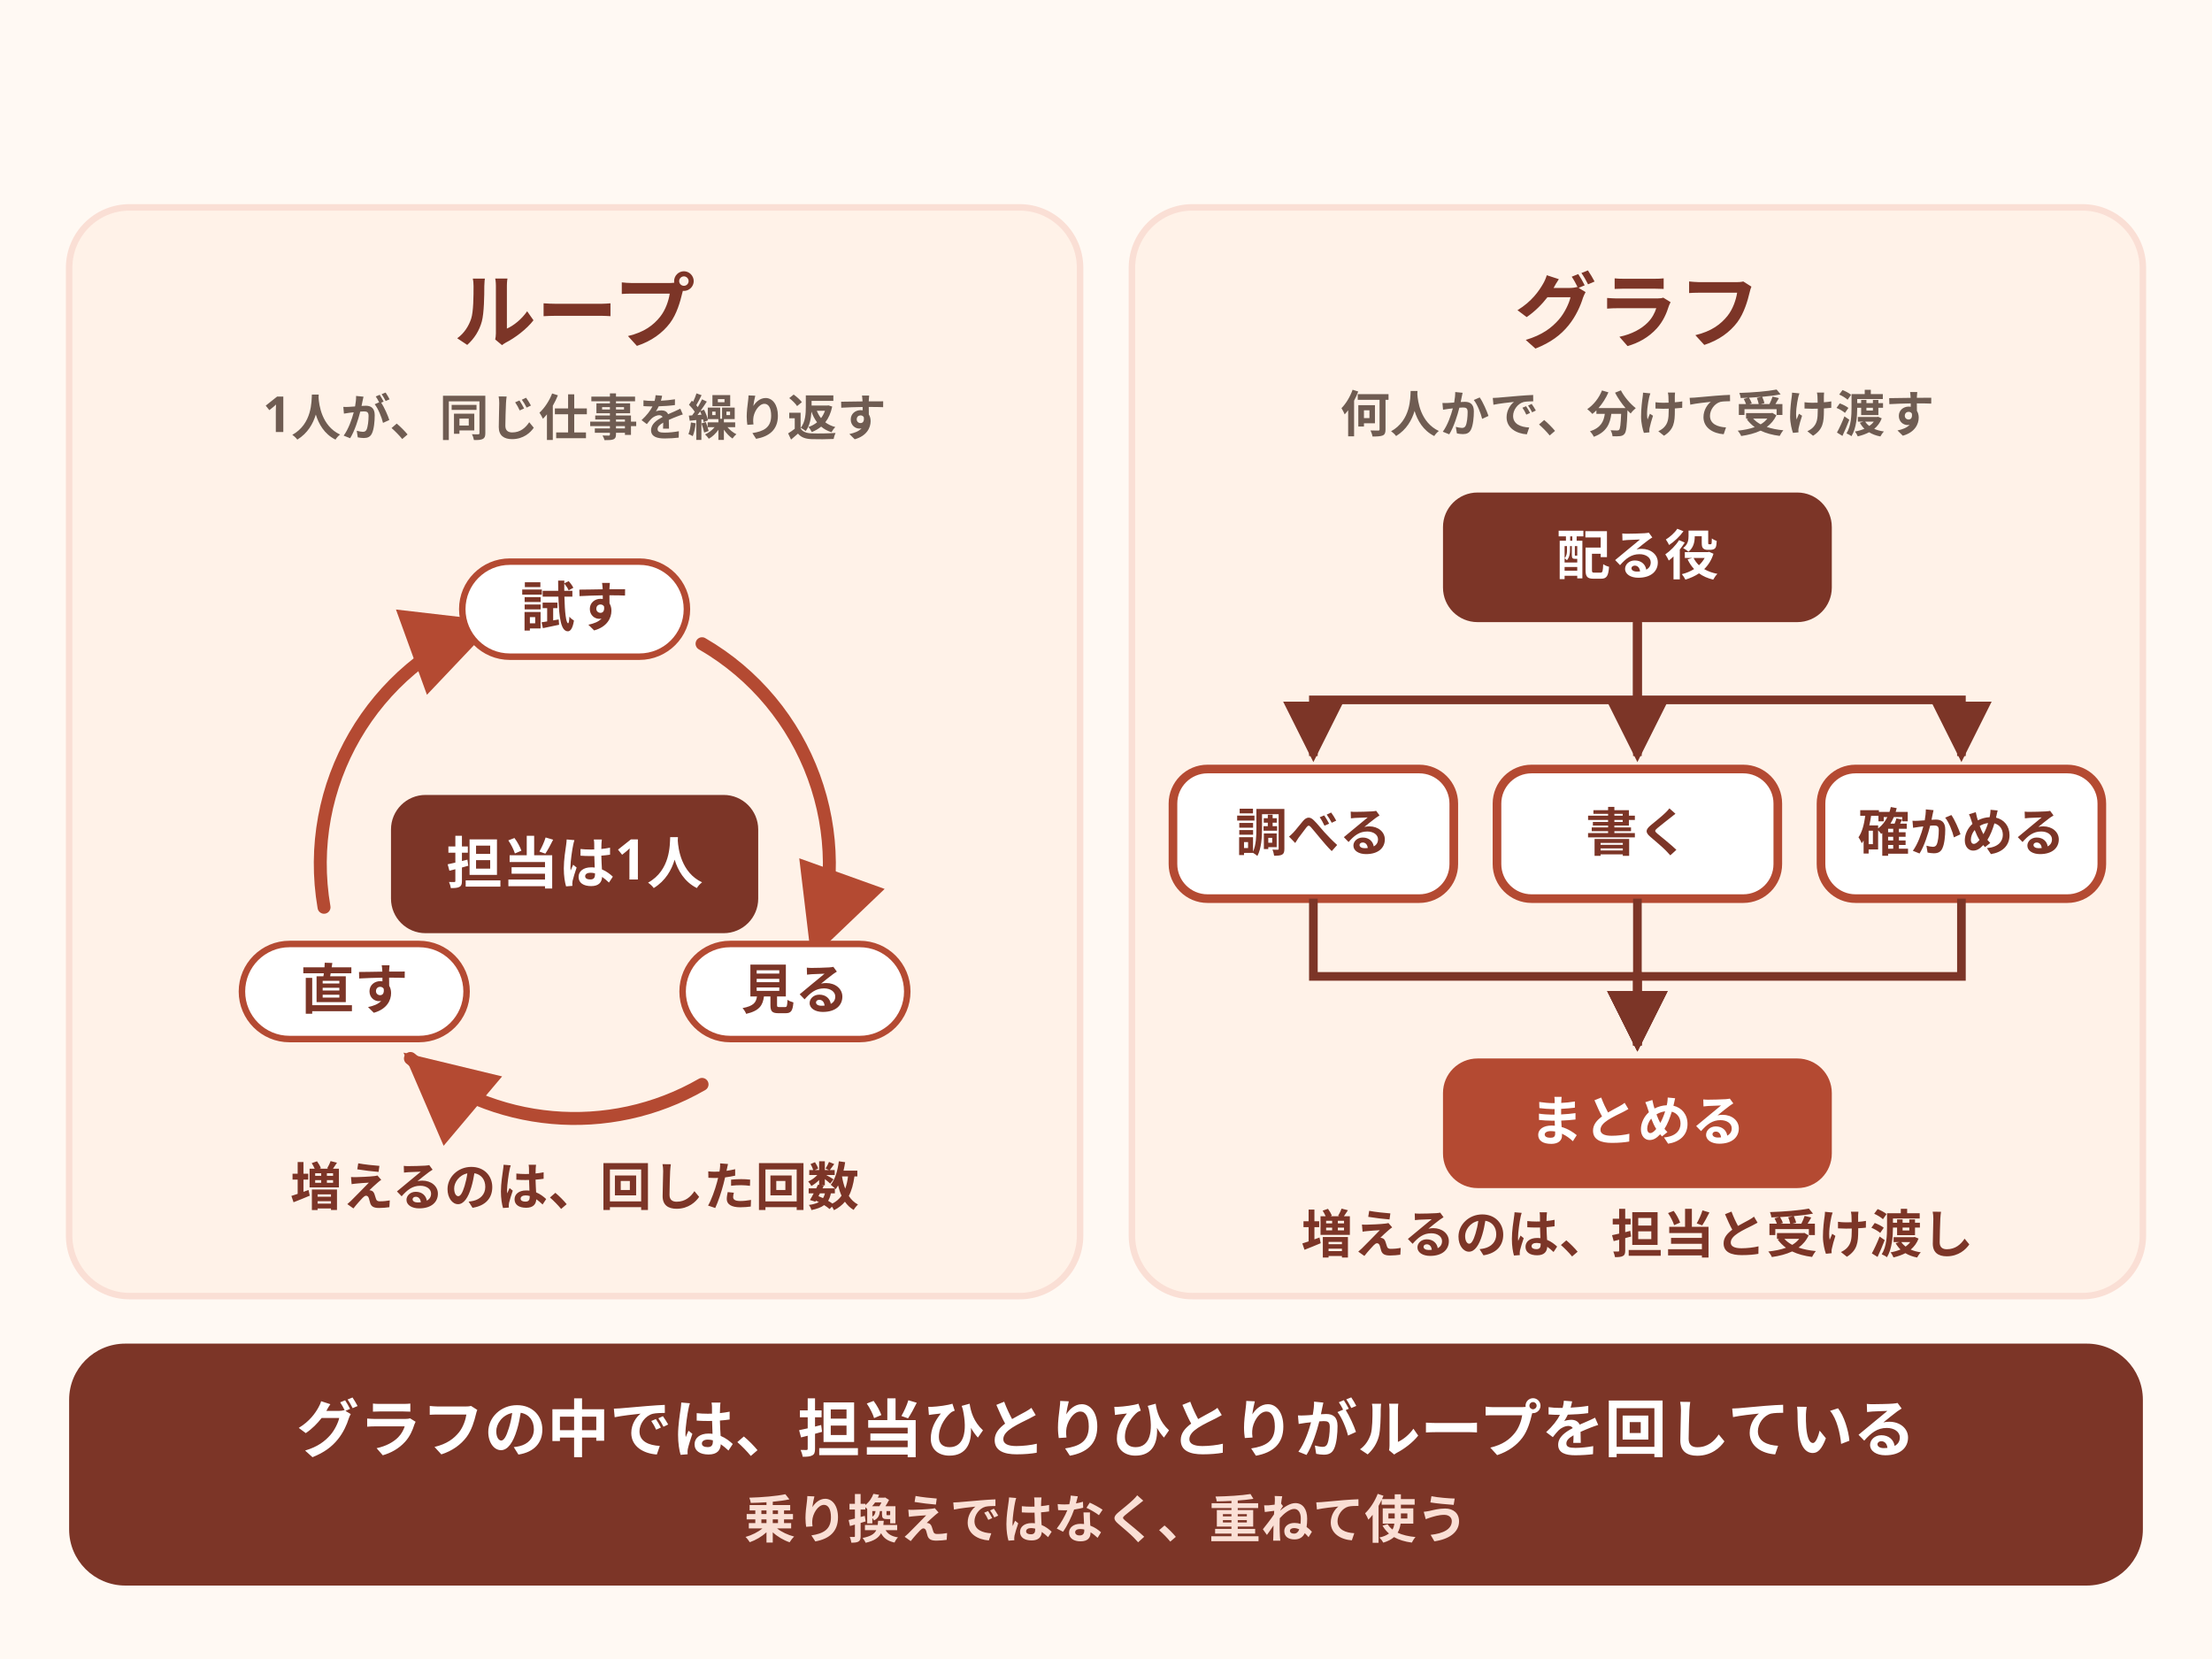
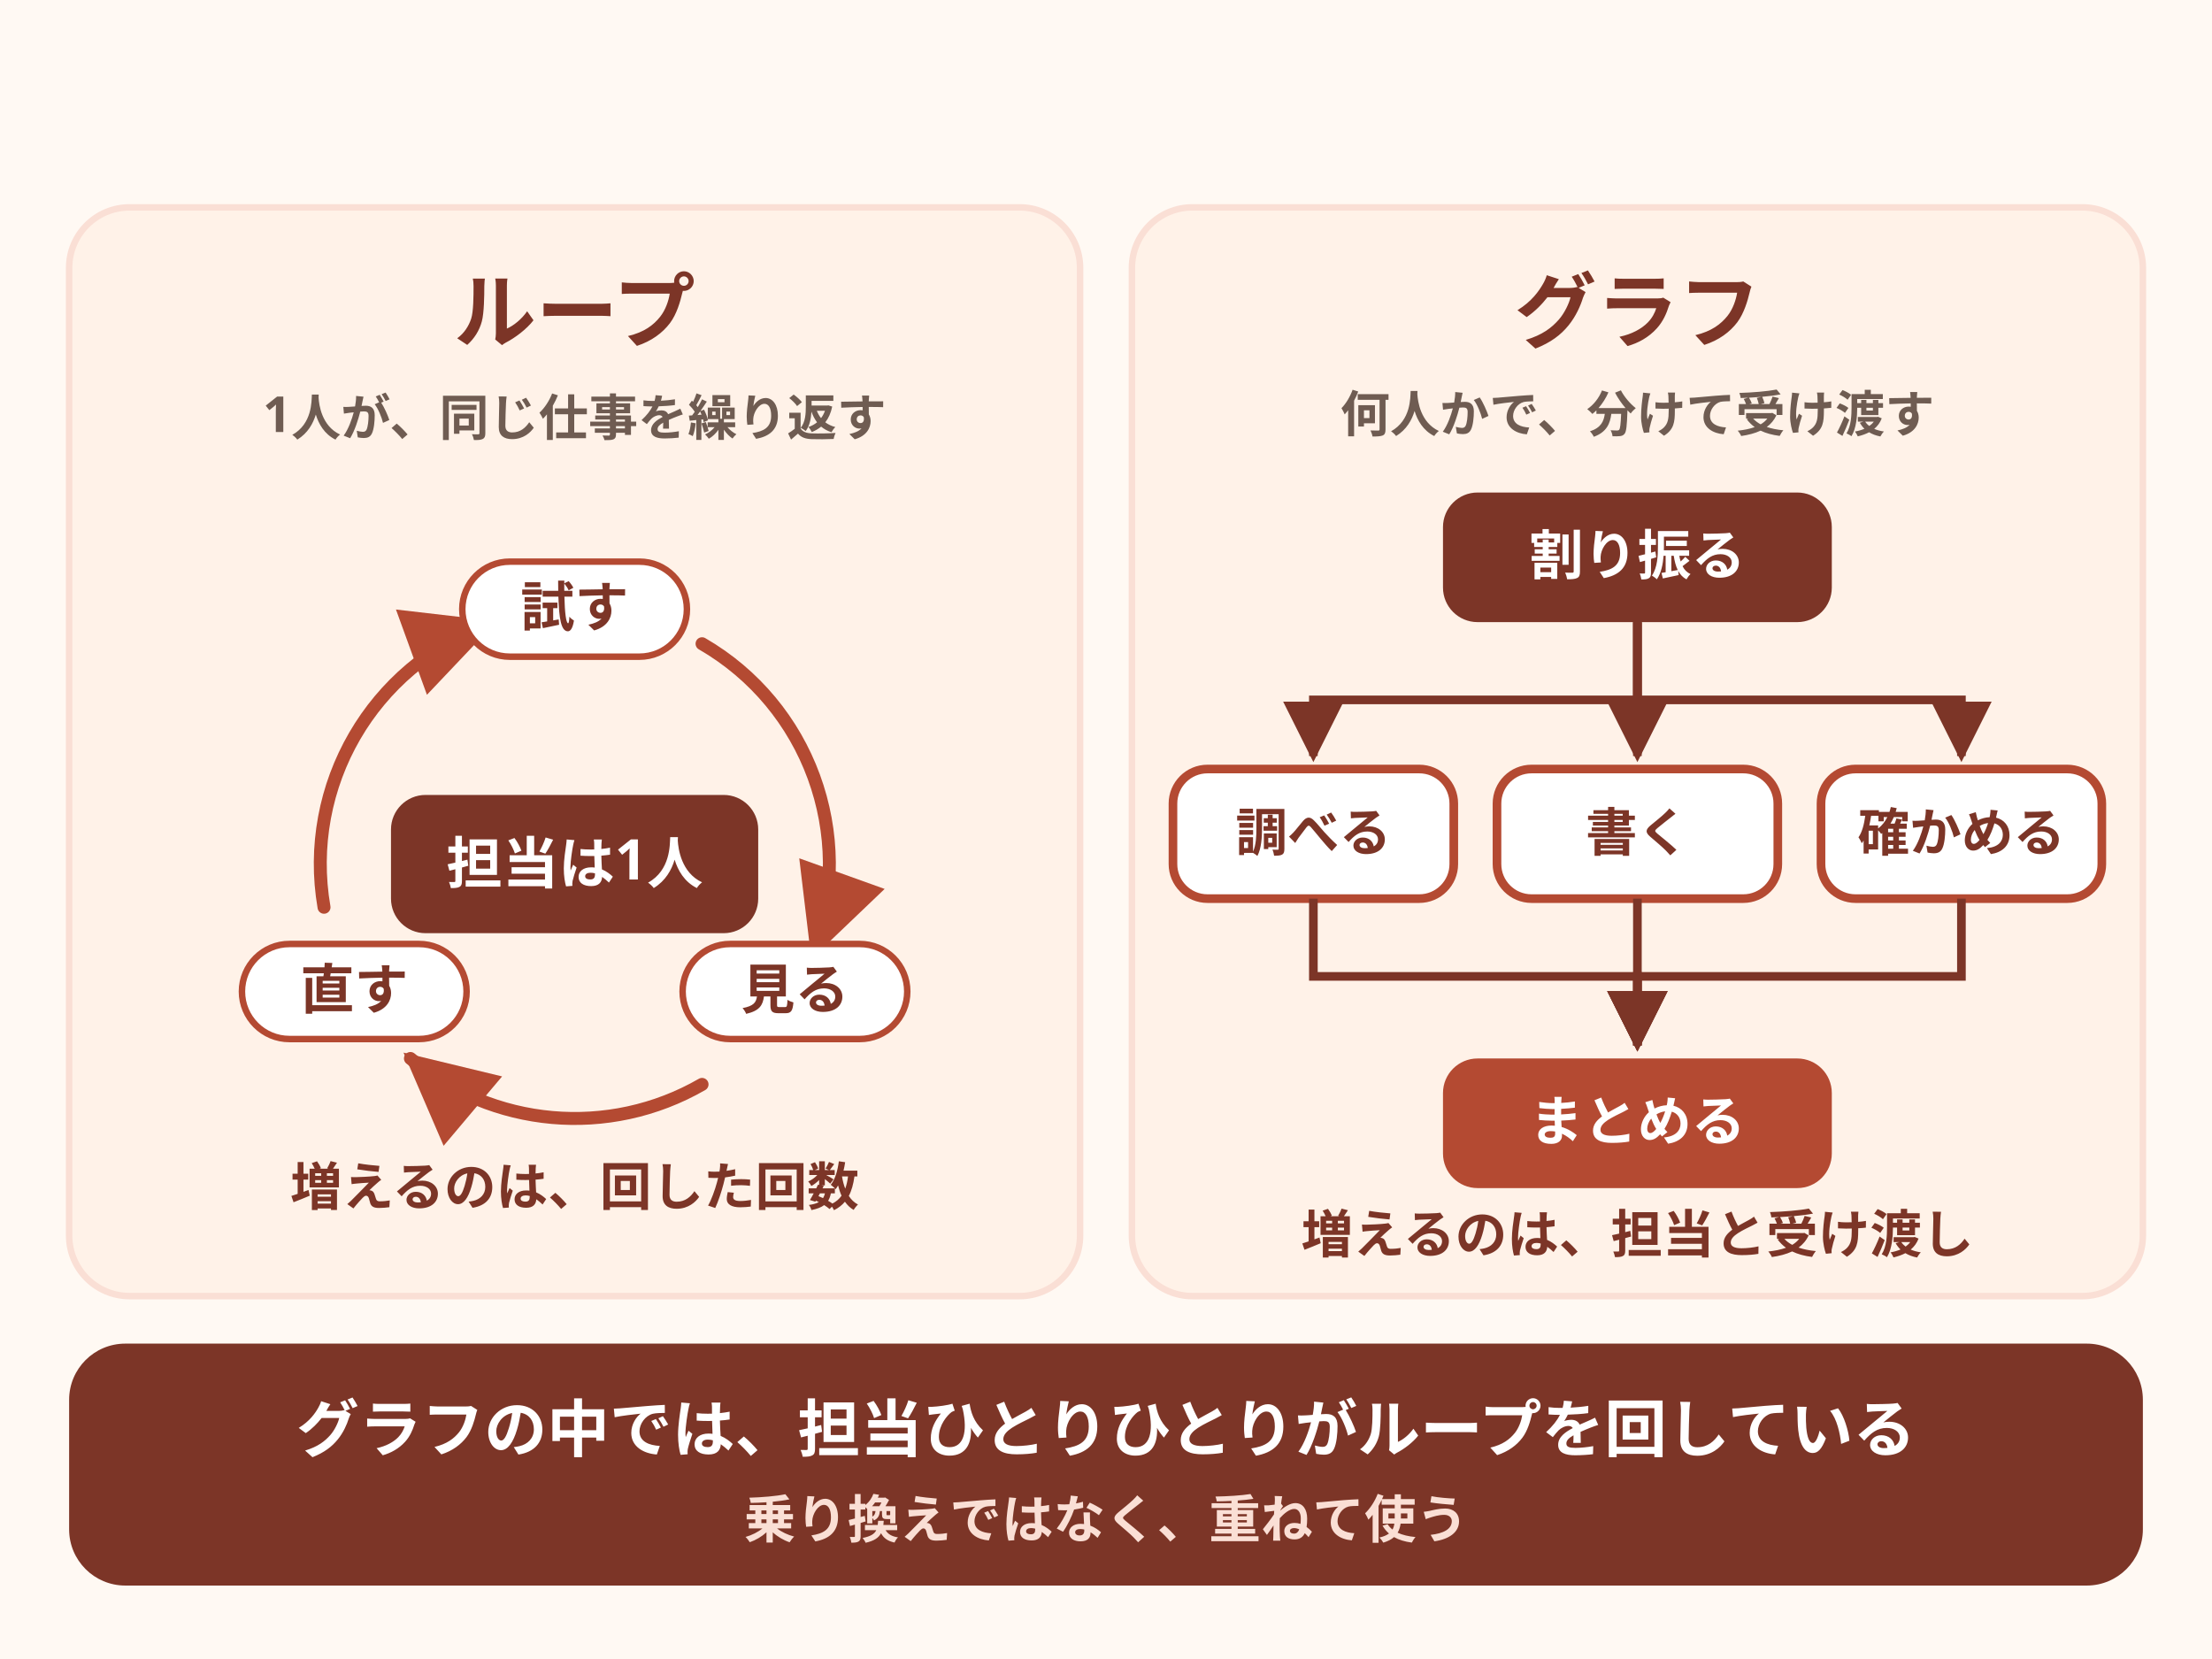
<svg xmlns="http://www.w3.org/2000/svg" width="1024" height="768" viewBox="0 0 1024 768">
  <defs>
    <marker id="arwA" viewBox="0 0 10 10" refX="9" refY="5" markerWidth="7" markerHeight="7" orient="auto-start-reverse">
      <path d="M 0 0 L 10 5 L 0 10 z" fill="#B44A32" />
    </marker>
    <marker id="arwP" viewBox="0 0 10 10" refX="9" refY="5" markerWidth="7" markerHeight="7" orient="auto-start-reverse">
      <path d="M 0 0 L 10 5 L 0 10 z" fill="#7C3527" />
    </marker>
  </defs>
  <rect width="1024" height="768" fill="#FFF9F3" />
  <rect x="32" y="96" width="468" height="504" rx="28" fill="#FFF2E8" stroke="#FADFD5" stroke-width="3" />
  <text x="266" y="158" text-anchor="middle" font-family="Hiragino Sans, Yu Gothic, sans-serif" font-size="38" font-weight="800" fill="#7C3527">ループ</text>
  <text x="266" y="200" text-anchor="middle" font-family="Hiragino Sans, Yu Gothic, sans-serif" font-size="23" font-weight="600" fill="#6F5C52">1人が、同じ仕事を繰り返す</text>
  <path d="M 325 298 A 118 118 0 0 1 377 440" fill="none" stroke="#B44A32" stroke-width="6" stroke-linecap="round" marker-end="url(#arwA)" />
  <path d="M 325 502 A 118 118 0 0 1 190 490" fill="none" stroke="#B44A32" stroke-width="6" stroke-linecap="round" marker-end="url(#arwA)" />
  <path d="M 150 420 A 118 118 0 0 1 226 289" fill="none" stroke="#B44A32" stroke-width="6" stroke-linecap="round" marker-end="url(#arwA)" />
  <rect x="181" y="368" width="170" height="64" rx="16" fill="#7C3527" />
  <text x="266" y="409" text-anchor="middle" font-family="Hiragino Sans, Yu Gothic, sans-serif" font-size="26" font-weight="700" fill="#FFFFFF">担当は1人</text>
  <rect x="214" y="260" width="104" height="44" rx="22" fill="#FFFFFF" stroke="#B44A32" stroke-width="3" />
  <text x="266" y="290" text-anchor="middle" font-family="Hiragino Sans, Yu Gothic, sans-serif" font-size="25" font-weight="700" fill="#7C3527">試す</text>
  <rect x="316" y="437" width="104" height="44" rx="22" fill="#FFFFFF" stroke="#B44A32" stroke-width="3" />
  <text x="368" y="467" text-anchor="middle" font-family="Hiragino Sans, Yu Gothic, sans-serif" font-size="25" font-weight="700" fill="#7C3527">見る</text>
  <rect x="112" y="437" width="104" height="44" rx="22" fill="#FFFFFF" stroke="#B44A32" stroke-width="3" />
  <text x="164" y="467" text-anchor="middle" font-family="Hiragino Sans, Yu Gothic, sans-serif" font-size="25" font-weight="700" fill="#7C3527">直す</text>
  <text x="266" y="558" text-anchor="middle" font-family="Hiragino Sans, Yu Gothic, sans-serif" font-size="24" font-weight="700" fill="#7C3527">増えるのは、回した回数</text>
  <rect x="524" y="96" width="468" height="504" rx="28" fill="#FFF2E8" stroke="#FADFD5" stroke-width="3" />
  <text x="758" y="158" text-anchor="middle" font-family="Hiragino Sans, Yu Gothic, sans-serif" font-size="38" font-weight="800" fill="#7C3527">グラフ</text>
  <text x="758" y="200" text-anchor="middle" font-family="Hiragino Sans, Yu Gothic, sans-serif" font-size="23" font-weight="600" fill="#6F5C52">何人かで、分けて受け渡す</text>
  <rect x="668" y="228" width="180" height="60" rx="16" fill="#7C3527" />
-   <text x="758" y="266" text-anchor="middle" font-family="Hiragino Sans, Yu Gothic, sans-serif" font-size="25" font-weight="700" fill="#FFFFFF">配る役</text>
+   <text x="758" y="266" text-anchor="middle" font-family="Hiragino Sans, Yu Gothic, sans-serif" font-size="25" font-weight="700" fill="#FFFFFF">割り振る</text>
  <path d="M 758 288 V 324 H 608 V 350" fill="none" stroke="#7C3527" stroke-width="4" marker-end="url(#arwP)" />
  <path d="M 758 288 V 350" fill="none" stroke="#7C3527" stroke-width="4" marker-end="url(#arwP)" />
  <path d="M 758 288 V 324 H 908 V 350" fill="none" stroke="#7C3527" stroke-width="4" marker-end="url(#arwP)" />
  <rect x="543" y="356" width="130" height="60" rx="16" fill="#FFFFFF" stroke="#B44A32" stroke-width="4" />
  <text x="608" y="394" text-anchor="middle" font-family="Hiragino Sans, Yu Gothic, sans-serif" font-size="24" font-weight="700" fill="#7C3527">調べる</text>
  <rect x="693" y="356" width="130" height="60" rx="16" fill="#FFFFFF" stroke="#B44A32" stroke-width="4" />
  <text x="758" y="394" text-anchor="middle" font-family="Hiragino Sans, Yu Gothic, sans-serif" font-size="24" font-weight="700" fill="#7C3527">書く</text>
  <rect x="843" y="356" width="130" height="60" rx="16" fill="#FFFFFF" stroke="#B44A32" stroke-width="4" />
  <text x="908" y="394" text-anchor="middle" font-family="Hiragino Sans, Yu Gothic, sans-serif" font-size="24" font-weight="700" fill="#7C3527">確かめる</text>
  <path d="M 608 416 V 452 H 758 V 484" fill="none" stroke="#7C3527" stroke-width="4" marker-end="url(#arwP)" />
  <path d="M 758 416 V 484" fill="none" stroke="#7C3527" stroke-width="4" marker-end="url(#arwP)" />
  <path d="M 908 416 V 452 H 758 V 484" fill="none" stroke="#7C3527" stroke-width="4" marker-end="url(#arwP)" />
  <rect x="668" y="490" width="180" height="60" rx="16" fill="#B44A32" />
  <text x="758" y="528" text-anchor="middle" font-family="Hiragino Sans, Yu Gothic, sans-serif" font-size="25" font-weight="700" fill="#FFFFFF">まとめる</text>
  <text x="758" y="580" text-anchor="middle" font-family="Hiragino Sans, Yu Gothic, sans-serif" font-size="24" font-weight="700" fill="#7C3527">増えるのは、担当と受け渡し</text>
  <rect x="32" y="622" width="960" height="112" rx="26" fill="#7C3527" />
  <text x="512" y="672" text-anchor="middle" font-family="Hiragino Sans, Yu Gothic, sans-serif" font-size="29" font-weight="800" fill="#FFFFFF">グラフの中では、担当ひとりひとりがループを回している</text>
  <text x="512" y="712" text-anchor="middle" font-family="Hiragino Sans, Yu Gothic, sans-serif" font-size="24" font-weight="600" fill="#FADFD5">乗り換えではなく、重ねて使う</text>
</svg>
